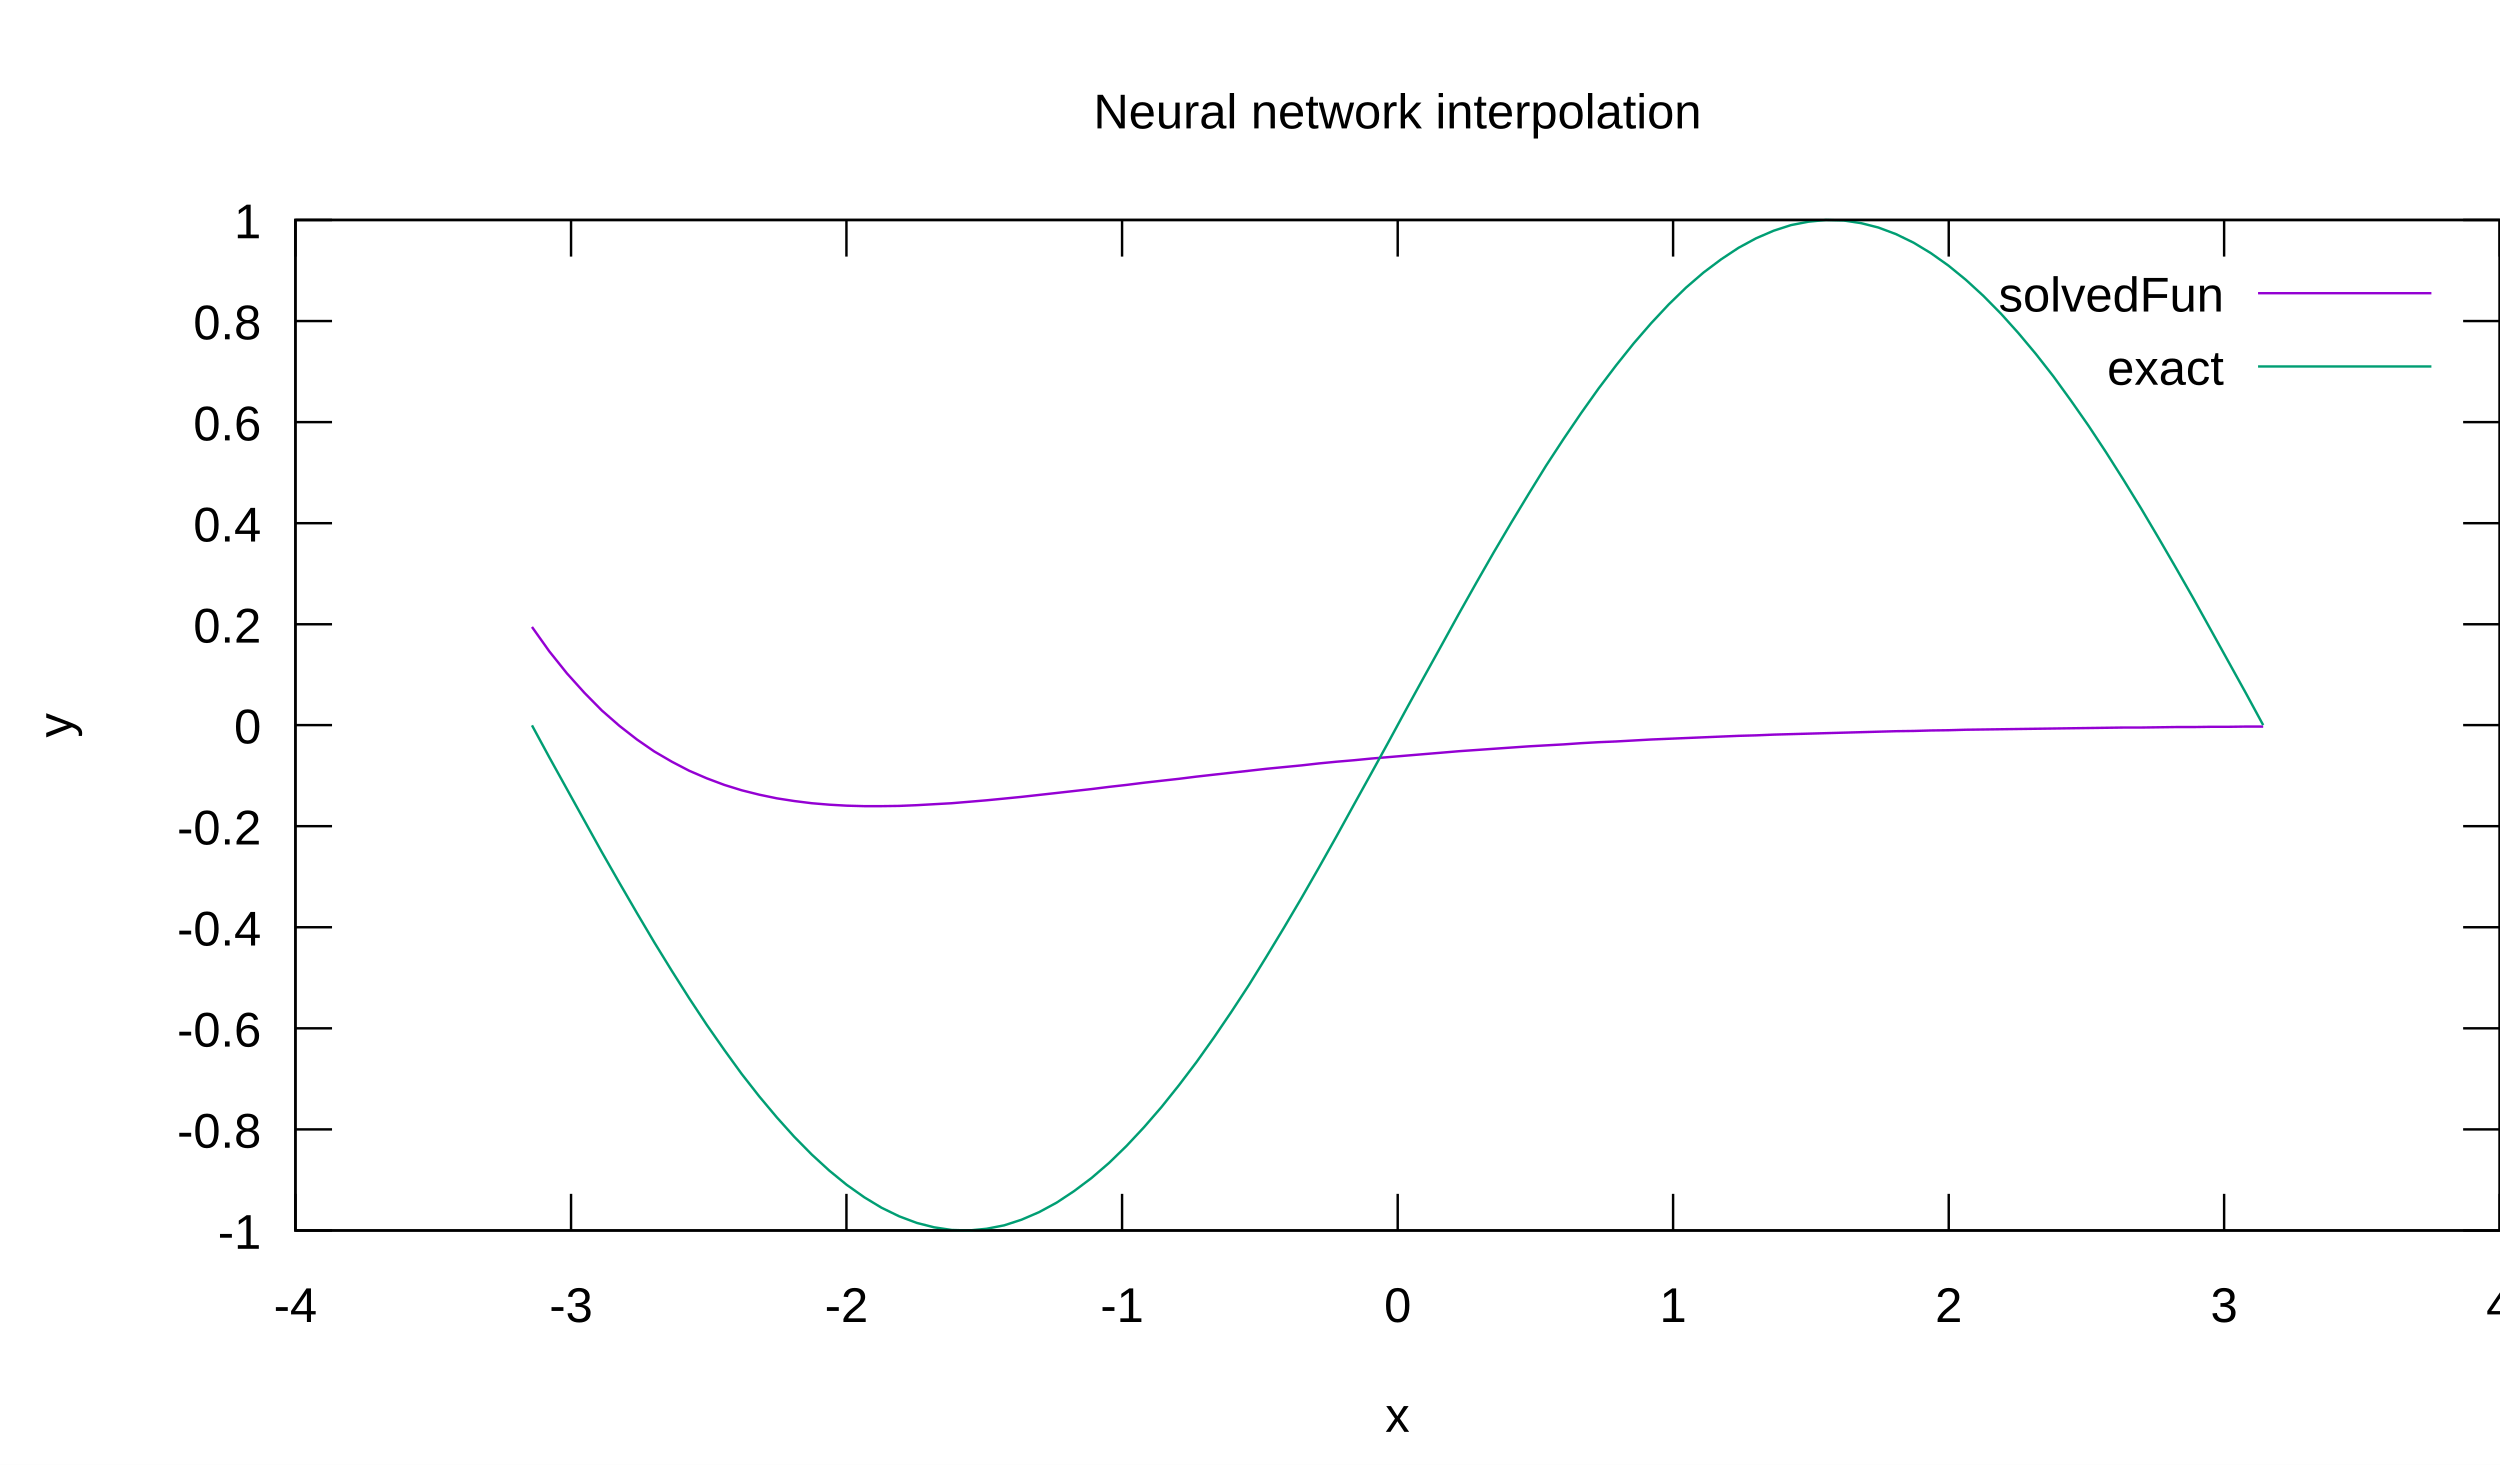
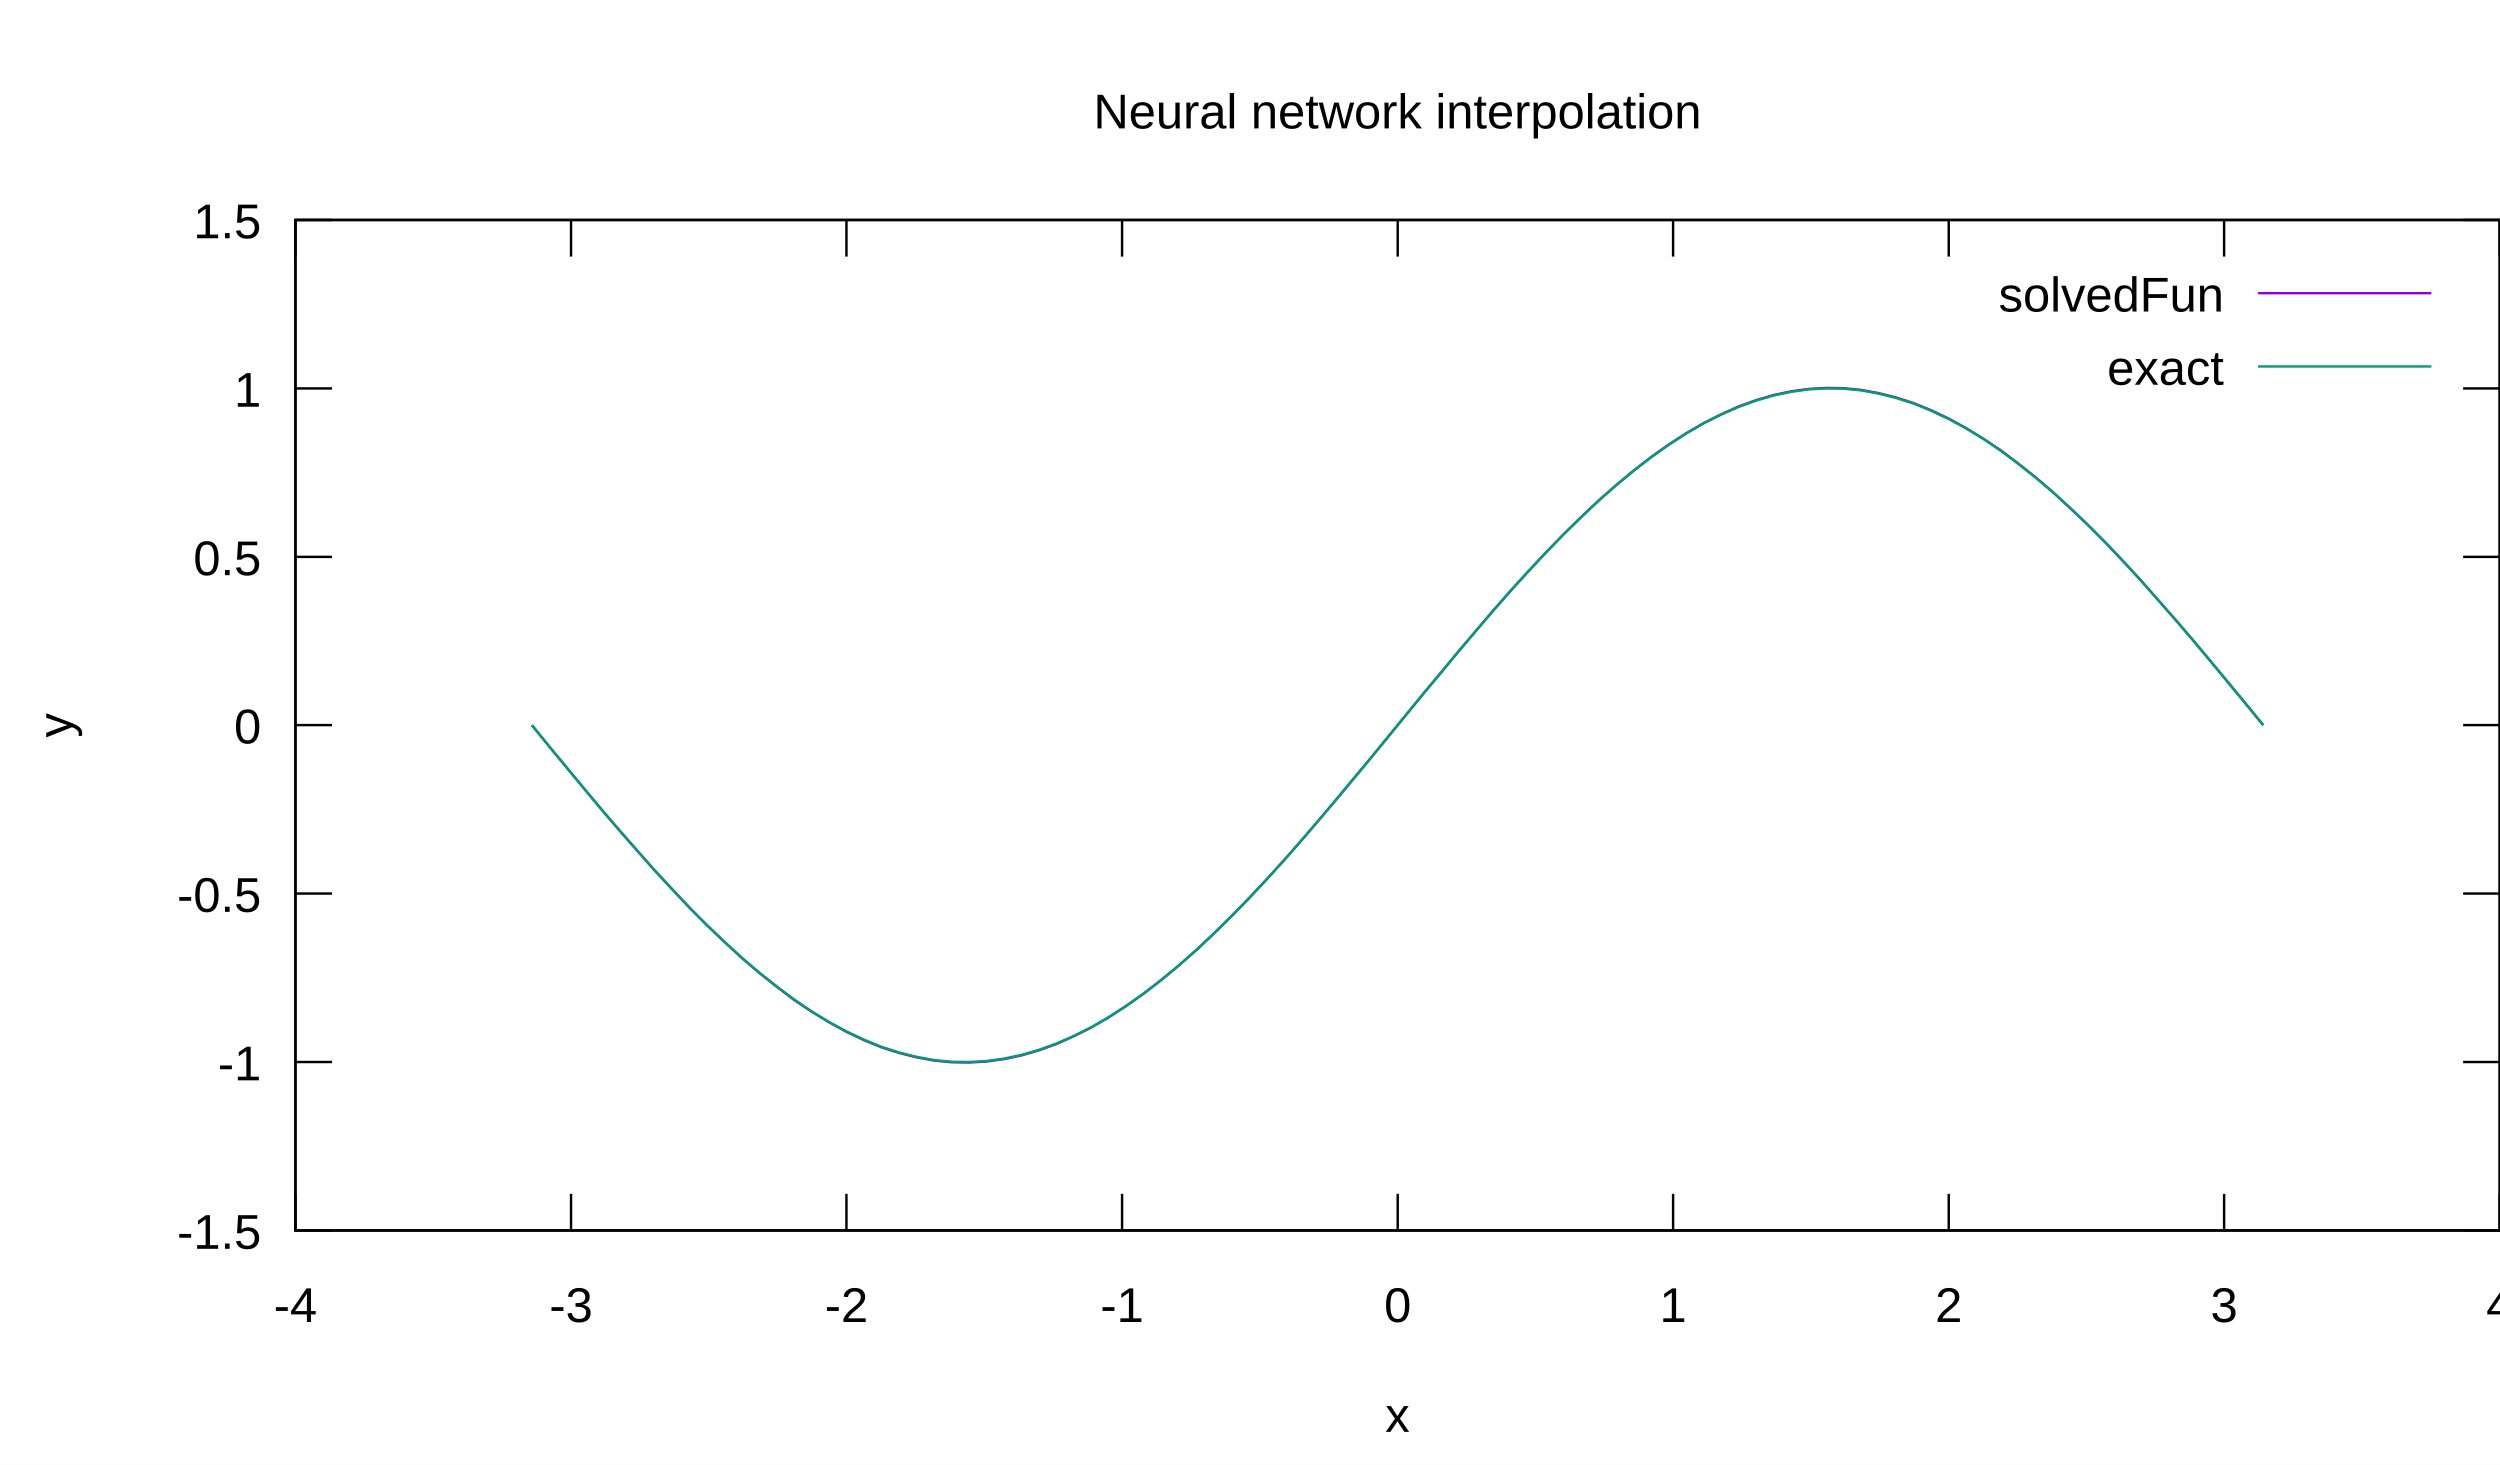
<svg xmlns="http://www.w3.org/2000/svg" xmlns:xlink="http://www.w3.org/1999/xlink" width="1024" height="600" viewBox="0 0 1024 600">
  <g id="gnuplot_canvas">
    <rect x="0" y="0" width="1024" height="600" fill="#ffffff" />
    <defs>
      <circle id="gpDot" r="0.5" stroke-width="0.5" />
      <path id="gpPt0" stroke-width="0.133" stroke="currentColor" d="M-1,0 h2 M0,-1 v2" />
      <path id="gpPt1" stroke-width="0.133" stroke="currentColor" d="M-1,-1 L1,1 M1,-1 L-1,1" />
      <path id="gpPt2" stroke-width="0.133" stroke="currentColor" d="M-1,0 L1,0 M0,-1 L0,1 M-1,-1 L1,1 M-1,1 L1,-1" />
      <rect id="gpPt3" stroke-width="0.133" stroke="currentColor" x="-1" y="-1" width="2" height="2" />
      <rect id="gpPt4" stroke-width="0.133" stroke="currentColor" fill="currentColor" x="-1" y="-1" width="2" height="2" />
      <circle id="gpPt5" stroke-width="0.133" stroke="currentColor" cx="0" cy="0" r="1" />
      <use xlink:href="#gpPt5" id="gpPt6" fill="currentColor" stroke="none" />
      <path id="gpPt7" stroke-width="0.133" stroke="currentColor" d="M0,-1.33 L-1.33,0.67 L1.33,0.67 z" />
      <use xlink:href="#gpPt7" id="gpPt8" fill="currentColor" stroke="none" />
      <use xlink:href="#gpPt7" id="gpPt9" stroke="currentColor" transform="rotate(180)" />
      <use xlink:href="#gpPt9" id="gpPt10" fill="currentColor" stroke="none" />
      <use xlink:href="#gpPt3" id="gpPt11" stroke="currentColor" transform="rotate(45)" />
      <use xlink:href="#gpPt11" id="gpPt12" fill="currentColor" stroke="none" />
      <path id="gpPt13" stroke-width="0.133" stroke="currentColor" d="M0,1.330 L1.265,0.411 L0.782,-1.067 L-0.782,-1.076 L-1.265,0.411 z" />
      <use xlink:href="#gpPt13" id="gpPt14" fill="currentColor" stroke="none" />
      <filter id="textbox" filterUnits="objectBoundingBox" x="0" y="0" height="1" width="1">
        <feFlood flood-color="#FFFFFF" flood-opacity="1" result="bgnd" />
        <feComposite in="SourceGraphic" in2="bgnd" operator="atop" />
      </filter>
      <filter id="greybox" filterUnits="objectBoundingBox" x="0" y="0" height="1" width="1">
        <feFlood flood-color="lightgrey" flood-opacity="1" result="grey" />
        <feComposite in="SourceGraphic" in2="grey" operator="atop" />
      </filter>
    </defs>
    <g fill="none" color="#FFFFFF" stroke="currentColor" stroke-width="1.00" stroke-linecap="butt" stroke-linejoin="miter">
</g>
    <g fill="none" color="black" stroke="currentColor" stroke-width="1.00" stroke-linecap="butt" stroke-linejoin="miter">
      <path stroke="black" d="M121.0,504.0 L136.0,504.0 M1023.9,504.0 L1008.9,504.0  " />
      <g transform="translate(107.0,511.5)" stroke="none" fill="black" font-family="Arial" font-size="20.00" text-anchor="end">
        <text>
+           <tspan font-family="Arial">-1.5</tspan>
+         </text>
+       </g>
+     </g>
+     <g fill="none" color="black" stroke="currentColor" stroke-width="1.00" stroke-linecap="butt" stroke-linejoin="miter">
+       <path stroke="black" d="M121.0,435.0 L136.0,435.0 M1023.9,435.0 L1008.9,435.0  " />
+       <g transform="translate(107.0,442.5)" stroke="none" fill="black" font-family="Arial" font-size="20.00" text-anchor="end">
+         <text>
          <tspan font-family="Arial">-1</tspan>
        </text>
      </g>
    </g>
    <g fill="none" color="black" stroke="currentColor" stroke-width="1.00" stroke-linecap="butt" stroke-linejoin="miter">
-       <path stroke="black" d="M121.0,462.6 L136.0,462.6 M1023.9,462.6 L1008.9,462.6  " />
-       <g transform="translate(107.0,470.1)" stroke="none" fill="black" font-family="Arial" font-size="20.00" text-anchor="end">
-         <text>
-           <tspan font-family="Arial">-0.8</tspan>
-         </text>
-       </g>
-     </g>
-     <g fill="none" color="black" stroke="currentColor" stroke-width="1.00" stroke-linecap="butt" stroke-linejoin="miter">
-       <path stroke="black" d="M121.0,421.2 L136.0,421.2 M1023.9,421.2 L1008.9,421.2  " />
-       <g transform="translate(107.0,428.7)" stroke="none" fill="black" font-family="Arial" font-size="20.00" text-anchor="end">
-         <text>
-           <tspan font-family="Arial">-0.6</tspan>
-         </text>
-       </g>
-     </g>
-     <g fill="none" color="black" stroke="currentColor" stroke-width="1.00" stroke-linecap="butt" stroke-linejoin="miter">
-       <path stroke="black" d="M121.0,379.8 L136.0,379.8 M1023.9,379.8 L1008.9,379.8  " />
-       <g transform="translate(107.0,387.3)" stroke="none" fill="black" font-family="Arial" font-size="20.00" text-anchor="end">
-         <text>
-           <tspan font-family="Arial">-0.4</tspan>
-         </text>
-       </g>
-     </g>
-     <g fill="none" color="black" stroke="currentColor" stroke-width="1.00" stroke-linecap="butt" stroke-linejoin="miter">
-       <path stroke="black" d="M121.0,338.4 L136.0,338.4 M1023.9,338.4 L1008.9,338.4  " />
-       <g transform="translate(107.0,345.9)" stroke="none" fill="black" font-family="Arial" font-size="20.00" text-anchor="end">
-         <text>
-           <tspan font-family="Arial">-0.2</tspan>
+       <path stroke="black" d="M121.0,366.0 L136.0,366.0 M1023.9,366.0 L1008.9,366.0  " />
+       <g transform="translate(107.0,373.5)" stroke="none" fill="black" font-family="Arial" font-size="20.00" text-anchor="end">
+         <text>
+           <tspan font-family="Arial">-0.5</tspan>
        </text>
      </g>
    </g>
    <g fill="none" color="black" stroke="currentColor" stroke-width="1.00" stroke-linecap="butt" stroke-linejoin="miter">
      <path stroke="black" d="M121.0,297.0 L136.0,297.0 M1023.9,297.0 L1008.9,297.0  " />
      <g transform="translate(107.0,304.5)" stroke="none" fill="black" font-family="Arial" font-size="20.00" text-anchor="end">
        <text>
          <tspan font-family="Arial"> 0</tspan>
        </text>
      </g>
    </g>
    <g fill="none" color="black" stroke="currentColor" stroke-width="1.00" stroke-linecap="butt" stroke-linejoin="miter">
-       <path stroke="black" d="M121.0,255.7 L136.0,255.7 M1023.9,255.7 L1008.9,255.7  " />
-       <g transform="translate(107.0,263.2)" stroke="none" fill="black" font-family="Arial" font-size="20.00" text-anchor="end">
-         <text>
-           <tspan font-family="Arial"> 0.2</tspan>
-         </text>
-       </g>
-     </g>
-     <g fill="none" color="black" stroke="currentColor" stroke-width="1.00" stroke-linecap="butt" stroke-linejoin="miter">
-       <path stroke="black" d="M121.0,214.3 L136.0,214.3 M1023.9,214.3 L1008.9,214.3  " />
-       <g transform="translate(107.0,221.8)" stroke="none" fill="black" font-family="Arial" font-size="20.00" text-anchor="end">
-         <text>
-           <tspan font-family="Arial"> 0.4</tspan>
-         </text>
-       </g>
-     </g>
-     <g fill="none" color="black" stroke="currentColor" stroke-width="1.00" stroke-linecap="butt" stroke-linejoin="miter">
-       <path stroke="black" d="M121.0,172.9 L136.0,172.9 M1023.9,172.9 L1008.9,172.9  " />
-       <g transform="translate(107.0,180.4)" stroke="none" fill="black" font-family="Arial" font-size="20.00" text-anchor="end">
-         <text>
-           <tspan font-family="Arial"> 0.6</tspan>
-         </text>
-       </g>
-     </g>
-     <g fill="none" color="black" stroke="currentColor" stroke-width="1.00" stroke-linecap="butt" stroke-linejoin="miter">
-       <path stroke="black" d="M121.0,131.5 L136.0,131.5 M1023.9,131.5 L1008.9,131.5  " />
-       <g transform="translate(107.0,139.0)" stroke="none" fill="black" font-family="Arial" font-size="20.00" text-anchor="end">
-         <text>
-           <tspan font-family="Arial"> 0.8</tspan>
+       <path stroke="black" d="M121.0,228.1 L136.0,228.1 M1023.9,228.1 L1008.9,228.1  " />
+       <g transform="translate(107.0,235.6)" stroke="none" fill="black" font-family="Arial" font-size="20.00" text-anchor="end">
+         <text>
+           <tspan font-family="Arial"> 0.5</tspan>
+         </text>
+       </g>
+     </g>
+     <g fill="none" color="black" stroke="currentColor" stroke-width="1.00" stroke-linecap="butt" stroke-linejoin="miter">
+       <path stroke="black" d="M121.0,159.1 L136.0,159.1 M1023.9,159.1 L1008.9,159.1  " />
+       <g transform="translate(107.0,166.6)" stroke="none" fill="black" font-family="Arial" font-size="20.00" text-anchor="end">
+         <text>
+           <tspan font-family="Arial"> 1</tspan>
        </text>
      </g>
    </g>
    <g fill="none" color="black" stroke="currentColor" stroke-width="1.00" stroke-linecap="butt" stroke-linejoin="miter">
      <path stroke="black" d="M121.0,90.1 L136.0,90.1 M1023.9,90.1 L1008.9,90.1  " />
      <g transform="translate(107.0,97.6)" stroke="none" fill="black" font-family="Arial" font-size="20.00" text-anchor="end">
        <text>
-           <tspan font-family="Arial"> 1</tspan>
+           <tspan font-family="Arial"> 1.5</tspan>
        </text>
      </g>
    </g>
    <g fill="none" color="black" stroke="currentColor" stroke-width="1.00" stroke-linecap="butt" stroke-linejoin="miter">
      <path stroke="black" d="M121.0,504.0 L121.0,489.0 M121.0,90.1 L121.0,105.1  " />
      <g transform="translate(121.0,541.5)" stroke="none" fill="black" font-family="Arial" font-size="20.00" text-anchor="middle">
        <text>
          <tspan font-family="Arial">-4</tspan>
        </text>
      </g>
    </g>
    <g fill="none" color="black" stroke="currentColor" stroke-width="1.00" stroke-linecap="butt" stroke-linejoin="miter">
      <path stroke="black" d="M233.9,504.0 L233.9,489.0 M233.9,90.1 L233.9,105.1  " />
      <g transform="translate(233.9,541.5)" stroke="none" fill="black" font-family="Arial" font-size="20.00" text-anchor="middle">
        <text>
          <tspan font-family="Arial">-3</tspan>
        </text>
      </g>
    </g>
    <g fill="none" color="black" stroke="currentColor" stroke-width="1.00" stroke-linecap="butt" stroke-linejoin="miter">
      <path stroke="black" d="M346.7,504.0 L346.7,489.0 M346.7,90.1 L346.7,105.1  " />
      <g transform="translate(346.7,541.5)" stroke="none" fill="black" font-family="Arial" font-size="20.00" text-anchor="middle">
        <text>
          <tspan font-family="Arial">-2</tspan>
        </text>
      </g>
    </g>
    <g fill="none" color="black" stroke="currentColor" stroke-width="1.00" stroke-linecap="butt" stroke-linejoin="miter">
      <path stroke="black" d="M459.6,504.0 L459.6,489.0 M459.6,90.1 L459.6,105.1  " />
      <g transform="translate(459.6,541.5)" stroke="none" fill="black" font-family="Arial" font-size="20.00" text-anchor="middle">
        <text>
          <tspan font-family="Arial">-1</tspan>
        </text>
      </g>
    </g>
    <g fill="none" color="black" stroke="currentColor" stroke-width="1.00" stroke-linecap="butt" stroke-linejoin="miter">
      <path stroke="black" d="M572.5,504.0 L572.5,489.0 M572.5,90.1 L572.5,105.1  " />
      <g transform="translate(572.5,541.5)" stroke="none" fill="black" font-family="Arial" font-size="20.00" text-anchor="middle">
        <text>
          <tspan font-family="Arial"> 0</tspan>
        </text>
      </g>
    </g>
    <g fill="none" color="black" stroke="currentColor" stroke-width="1.00" stroke-linecap="butt" stroke-linejoin="miter">
      <path stroke="black" d="M685.3,504.0 L685.3,489.0 M685.3,90.1 L685.3,105.1  " />
      <g transform="translate(685.3,541.5)" stroke="none" fill="black" font-family="Arial" font-size="20.00" text-anchor="middle">
        <text>
          <tspan font-family="Arial"> 1</tspan>
        </text>
      </g>
    </g>
    <g fill="none" color="black" stroke="currentColor" stroke-width="1.00" stroke-linecap="butt" stroke-linejoin="miter">
      <path stroke="black" d="M798.2,504.0 L798.2,489.0 M798.2,90.1 L798.2,105.1  " />
      <g transform="translate(798.2,541.5)" stroke="none" fill="black" font-family="Arial" font-size="20.00" text-anchor="middle">
        <text>
          <tspan font-family="Arial"> 2</tspan>
        </text>
      </g>
    </g>
    <g fill="none" color="black" stroke="currentColor" stroke-width="1.00" stroke-linecap="butt" stroke-linejoin="miter">
      <path stroke="black" d="M911.0,504.0 L911.0,489.0 M911.0,90.1 L911.0,105.1  " />
      <g transform="translate(911.0,541.5)" stroke="none" fill="black" font-family="Arial" font-size="20.00" text-anchor="middle">
        <text>
          <tspan font-family="Arial"> 3</tspan>
        </text>
      </g>
    </g>
    <g fill="none" color="black" stroke="currentColor" stroke-width="1.00" stroke-linecap="butt" stroke-linejoin="miter">
      <path stroke="black" d="M1023.9,504.0 L1023.9,489.0 M1023.9,90.1 L1023.9,105.1  " />
      <g transform="translate(1023.9,541.5)" stroke="none" fill="black" font-family="Arial" font-size="20.00" text-anchor="middle">
        <text>
          <tspan font-family="Arial"> 4</tspan>
        </text>
      </g>
    </g>
    <g fill="none" color="black" stroke="currentColor" stroke-width="1.00" stroke-linecap="butt" stroke-linejoin="miter">
</g>
    <g fill="none" color="black" stroke="currentColor" stroke-width="1.00" stroke-linecap="butt" stroke-linejoin="miter">
      <path stroke="black" d="M121.0,90.1 L121.0,504.0 L1023.9,504.0 L1023.9,90.1 L121.0,90.1 Z  " />
    </g>
    <g fill="none" color="black" stroke="currentColor" stroke-width="1.00" stroke-linecap="butt" stroke-linejoin="miter">
      <g transform="translate(29.5,297.1) rotate(270)" stroke="none" fill="black" font-family="Arial" font-size="20.00" text-anchor="middle">
        <text>
          <tspan font-family="Arial">y</tspan>
        </text>
      </g>
    </g>
    <g fill="none" color="black" stroke="currentColor" stroke-width="1.00" stroke-linecap="butt" stroke-linejoin="miter">
      <g transform="translate(572.4,586.5)" stroke="none" fill="black" font-family="Arial" font-size="20.00" text-anchor="middle">
        <text>
          <tspan font-family="Arial">x</tspan>
        </text>
      </g>
    </g>
    <g fill="none" color="black" stroke="currentColor" stroke-width="1.00" stroke-linecap="butt" stroke-linejoin="miter">
      <g transform="translate(572.4,52.6)" stroke="none" fill="black" font-family="Arial" font-size="20.00" text-anchor="middle">
        <text>
          <tspan font-family="Arial">Neural network interpolation</tspan>
        </text>
      </g>
    </g>
    <g id="gnuplot_plot_1">
      <g fill="none" color="black" stroke="currentColor" stroke-width="1.00" stroke-linecap="butt" stroke-linejoin="miter">
        <g transform="translate(910.9,127.6)" stroke="none" fill="black" font-family="Arial" font-size="20.00" text-anchor="end">
          <text>
            <tspan font-family="Arial">solvedFun</tspan>
          </text>
        </g>
      </g>
      <g fill="none" color="black" stroke="currentColor" stroke-width="1.00" stroke-linecap="butt" stroke-linejoin="miter">
-         <path stroke="rgb(148,   0, 211)" d="M924.9,120.1 L995.9,120.1 M217.9,256.8 L225.0,266.8 L232.2,275.8 L239.4,283.8 L246.5,291.0 L253.7,297.3   L260.9,302.9 L268.0,307.8 L275.2,312.0 L282.3,315.7 L289.5,318.8 L296.7,321.5 L303.8,323.7 L311.0,325.5   L318.2,327.0 L325.3,328.1 L332.5,329.0 L339.7,329.6 L346.8,330.0 L354.0,330.2 L361.1,330.2 L368.3,330.1   L375.5,329.8 L382.6,329.4 L389.8,329.0 L397.0,328.4 L404.1,327.8 L411.3,327.1 L418.4,326.4 L425.6,325.6   L432.8,324.8 L439.9,324.0 L447.1,323.2 L454.3,322.3 L461.4,321.5 L468.6,320.6 L475.7,319.8 L482.9,319.0   L490.1,318.1 L497.2,317.3 L504.4,316.5 L511.6,315.7 L518.7,314.9 L525.9,314.2 L533.1,313.5 L540.2,312.7   L547.4,312.0 L554.5,311.4 L561.7,310.7 L568.9,310.1 L576.0,309.5 L583.2,308.9 L590.4,308.3 L597.5,307.7   L604.7,307.2 L611.8,306.7 L619.0,306.2 L626.2,305.7 L633.3,305.3 L640.5,304.9 L647.7,304.4 L654.8,304.0   L662.0,303.7 L669.2,303.3 L676.3,302.9 L683.5,302.6 L690.6,302.3 L697.8,302.0 L705.0,301.7 L712.1,301.4   L719.3,301.2 L726.5,300.9 L733.6,300.7 L740.8,300.5 L747.9,300.3 L755.1,300.1 L762.3,299.9 L769.4,299.7   L776.6,299.5 L783.8,299.4 L790.9,299.2 L798.1,299.1 L805.2,298.9 L812.4,298.8 L819.6,298.7 L826.7,298.6   L833.9,298.5 L841.1,298.4 L848.2,298.3 L855.4,298.2 L862.6,298.1 L869.7,298.0 L876.9,298.0 L884.0,297.9   L891.2,297.8 L898.4,297.8 L905.5,297.7 L912.7,297.7 L919.9,297.6 L927.0,297.6  " />
+         <path stroke="rgb(148,   0, 211)" d="M924.9,120.1 L995.9,120.1 M217.9,297.1 L225.0,305.8 L232.2,314.5 L239.4,323.2 L246.5,331.7 L253.7,340.1   L260.9,348.3 L268.0,356.4 L275.2,364.1 L282.3,371.7 L289.5,378.9 L296.7,385.8 L303.8,392.3 L311.0,398.5   L318.2,404.2 L325.3,409.6 L332.5,414.4 L339.7,418.8 L346.8,422.7 L354.0,426.1 L361.1,429.0 L368.3,431.3   L375.5,433.1 L382.6,434.4 L389.8,435.1 L397.0,435.2 L404.1,434.8 L411.3,433.8 L418.4,432.3 L425.6,430.2   L432.8,427.6 L439.9,424.4 L447.1,420.8 L454.3,416.6 L461.4,412.0 L468.6,406.9 L475.7,401.4 L482.9,395.4   L490.1,389.1 L497.2,382.4 L504.4,375.3 L511.6,367.9 L518.7,360.3 L525.9,352.4 L533.1,344.2 L540.2,335.9   L547.4,327.4 L554.5,318.9 L561.7,310.2 L568.9,301.4 L576.0,292.7 L583.2,283.9 L590.4,275.3 L597.5,266.7   L604.7,258.2 L611.8,249.9 L619.0,241.7 L626.2,233.8 L633.3,226.2 L640.5,218.8 L647.7,211.7 L654.8,205.0   L662.0,198.7 L669.2,192.7 L676.3,187.2 L683.5,182.1 L690.6,177.5 L697.8,173.3 L705.0,169.7 L712.1,166.5   L719.3,163.9 L726.5,161.8 L733.6,160.3 L740.8,159.3 L747.9,158.9 L755.1,159.0 L762.3,159.7 L769.4,161.0   L776.6,162.8 L783.8,165.1 L790.9,168.0 L798.1,171.4 L805.2,175.3 L812.4,179.7 L819.6,184.5 L826.7,189.9   L833.9,195.6 L841.1,201.8 L848.2,208.3 L855.4,215.2 L862.6,222.4 L869.7,229.9 L876.9,237.7 L884.0,245.8   L891.2,254.0 L898.4,262.4 L905.5,270.9 L912.7,279.6 L919.9,288.3 L927.0,297.0  " />
      </g>
    </g>
    <g id="gnuplot_plot_2">
      <g fill="none" color="black" stroke="currentColor" stroke-width="1.00" stroke-linecap="butt" stroke-linejoin="miter">
        <g transform="translate(910.9,157.6)" stroke="none" fill="black" font-family="Arial" font-size="20.00" text-anchor="end">
          <text>
            <tspan font-family="Arial">exact</tspan>
          </text>
        </g>
      </g>
      <g fill="none" color="black" stroke="currentColor" stroke-width="1.00" stroke-linecap="butt" stroke-linejoin="miter">
-         <path stroke="rgb(  0, 158, 115)" d="M924.9,150.1 L995.9,150.1 M217.9,297.1 L225.0,310.2 L232.2,323.2 L239.4,336.2 L246.5,349.0 L253.7,361.6   L260.9,374.0 L268.0,386.0 L275.2,397.7 L282.3,408.9 L289.5,419.8 L296.7,430.1 L303.8,439.9 L311.0,449.1   L318.2,457.7 L325.3,465.6 L332.5,472.9 L339.7,479.5 L346.8,485.3 L354.0,490.4 L361.1,494.7 L368.3,498.2   L375.5,500.9 L382.6,502.7 L389.8,503.8 L397.0,504.0 L404.1,503.3 L411.3,501.9 L418.4,499.6 L425.6,496.5   L432.8,492.6 L439.9,487.9 L447.1,482.5 L454.3,476.3 L461.4,469.4 L468.6,461.7 L475.7,453.5 L482.9,444.5   L490.1,435.0 L497.2,425.0 L504.4,414.4 L511.6,403.4 L518.7,391.9 L525.9,380.0 L533.1,367.8 L540.2,355.4   L547.4,342.6 L554.5,329.7 L561.7,316.7 L568.9,303.6 L576.0,290.5 L583.2,277.4 L590.4,264.4 L597.5,251.5   L604.7,238.7 L611.8,226.3 L619.0,214.1 L626.2,202.2 L633.3,190.7 L640.5,179.7 L647.7,169.1 L654.8,159.1   L662.0,149.6 L669.2,140.6 L676.3,132.4 L683.5,124.7 L690.6,117.8 L697.8,111.6 L705.0,106.2 L712.1,101.5   L719.3,97.6 L726.5,94.5 L733.6,92.2 L740.8,90.8 L747.9,90.1 L755.1,90.3 L762.3,91.4 L769.4,93.2   L776.6,95.9 L783.8,99.4 L790.9,103.7 L798.1,108.8 L805.2,114.6 L812.4,121.2 L819.6,128.5 L826.7,136.4   L833.9,145.0 L841.1,154.2 L848.2,164.0 L855.4,174.3 L862.6,185.2 L869.7,196.4 L876.9,208.1 L884.0,220.1   L891.2,232.5 L898.4,245.1 L905.5,257.9 L912.7,270.9 L919.9,283.9 L927.0,297.0  " />
+         <path stroke="rgb(  0, 158, 115)" d="M924.9,150.1 L995.9,150.1 M217.9,297.0 L225.0,305.8 L232.2,314.5 L239.4,323.2 L246.5,331.7 L253.7,340.1   L260.9,348.3 L268.0,356.3 L275.2,364.1 L282.3,371.6 L289.5,378.9 L296.7,385.7 L303.8,392.3 L311.0,398.4   L318.2,404.1 L325.3,409.4 L332.5,414.3 L339.7,418.7 L346.8,422.5 L354.0,425.9 L361.1,428.8 L368.3,431.1   L375.5,432.9 L382.6,434.2 L389.8,434.9 L397.0,435.0 L404.1,434.6 L411.3,433.6 L418.4,432.1 L425.6,430.0   L432.8,427.4 L439.9,424.3 L447.1,420.7 L454.3,416.5 L461.4,411.9 L468.6,406.8 L475.7,401.3 L482.9,395.4   L490.1,389.0 L497.2,382.3 L504.4,375.3 L511.6,367.9 L518.7,360.3 L525.9,352.4 L533.1,344.2 L540.2,335.9   L547.4,327.4 L554.5,318.8 L561.7,310.2 L568.9,301.4 L576.0,292.7 L583.2,283.9 L590.4,275.3 L597.5,266.7   L604.7,258.2 L611.8,249.9 L619.0,241.7 L626.2,233.8 L633.3,226.2 L640.5,218.8 L647.7,211.8 L654.8,205.1   L662.0,198.7 L669.2,192.8 L676.3,187.3 L683.5,182.2 L690.6,177.6 L697.8,173.4 L705.0,169.8 L712.1,166.7   L719.3,164.1 L726.5,162.0 L733.6,160.5 L740.8,159.5 L747.9,159.1 L755.1,159.2 L762.3,159.9 L769.4,161.2   L776.6,163.0 L783.8,165.3 L790.9,168.2 L798.1,171.6 L805.2,175.4 L812.4,179.8 L819.6,184.7 L826.7,190.0   L833.9,195.7 L841.1,201.8 L848.2,208.4 L855.4,215.2 L862.6,222.5 L869.7,230.0 L876.9,237.8 L884.0,245.8   L891.2,254.0 L898.4,262.4 L905.5,270.9 L912.7,279.6 L919.9,288.3 L927.0,297.0  " />
      </g>
    </g>
    <g fill="none" color="#FFFFFF" stroke="rgb(  0, 158, 115)" stroke-width="2.00" stroke-linecap="butt" stroke-linejoin="miter">
</g>
    <g fill="none" color="black" stroke="currentColor" stroke-width="2.00" stroke-linecap="butt" stroke-linejoin="miter">
</g>
    <g fill="none" color="black" stroke="black" stroke-width="1.00" stroke-linecap="butt" stroke-linejoin="miter">
</g>
    <g fill="none" color="black" stroke="currentColor" stroke-width="1.00" stroke-linecap="butt" stroke-linejoin="miter">
      <path stroke="black" d="M121.0,90.1 L121.0,504.0 L1023.9,504.0 L1023.9,90.1 L121.0,90.1 Z  " />
    </g>
    <g fill="none" color="black" stroke="currentColor" stroke-width="1.00" stroke-linecap="butt" stroke-linejoin="miter">
</g>
  </g>
</svg>
